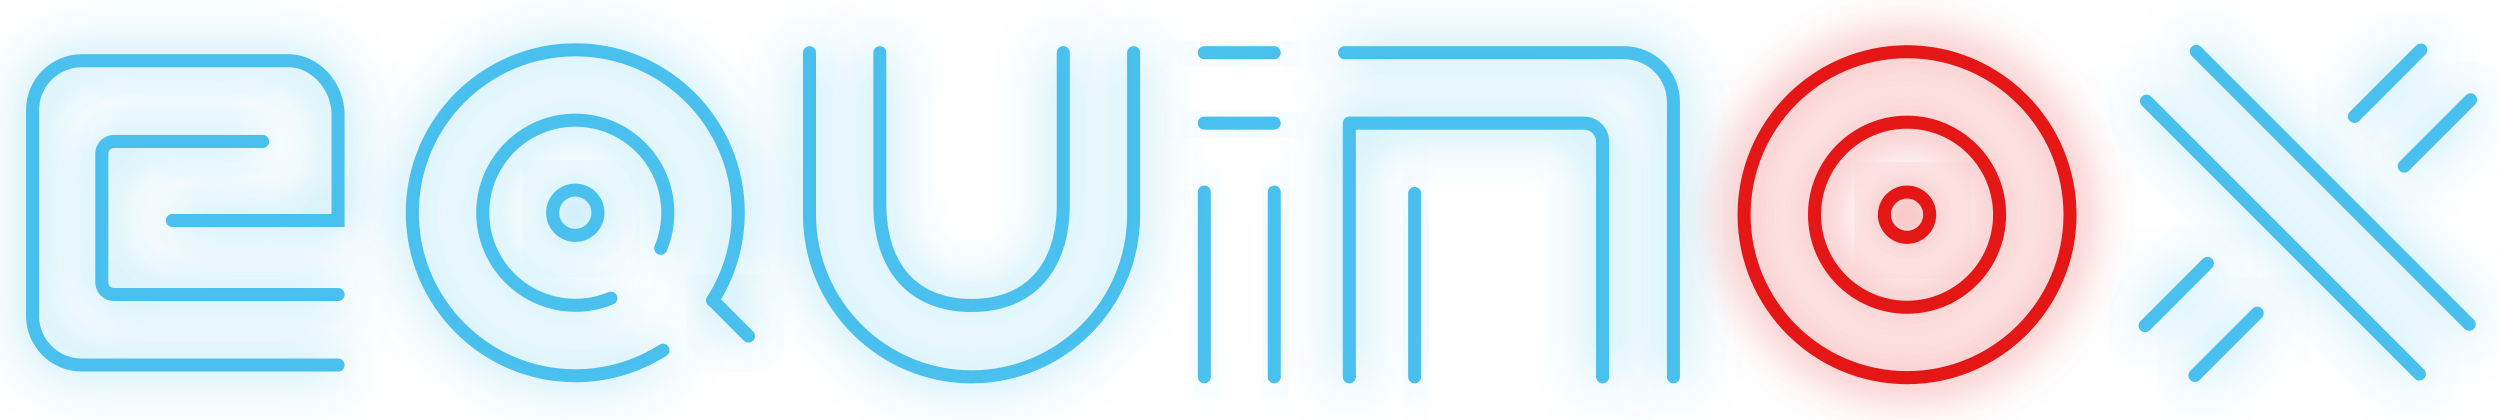
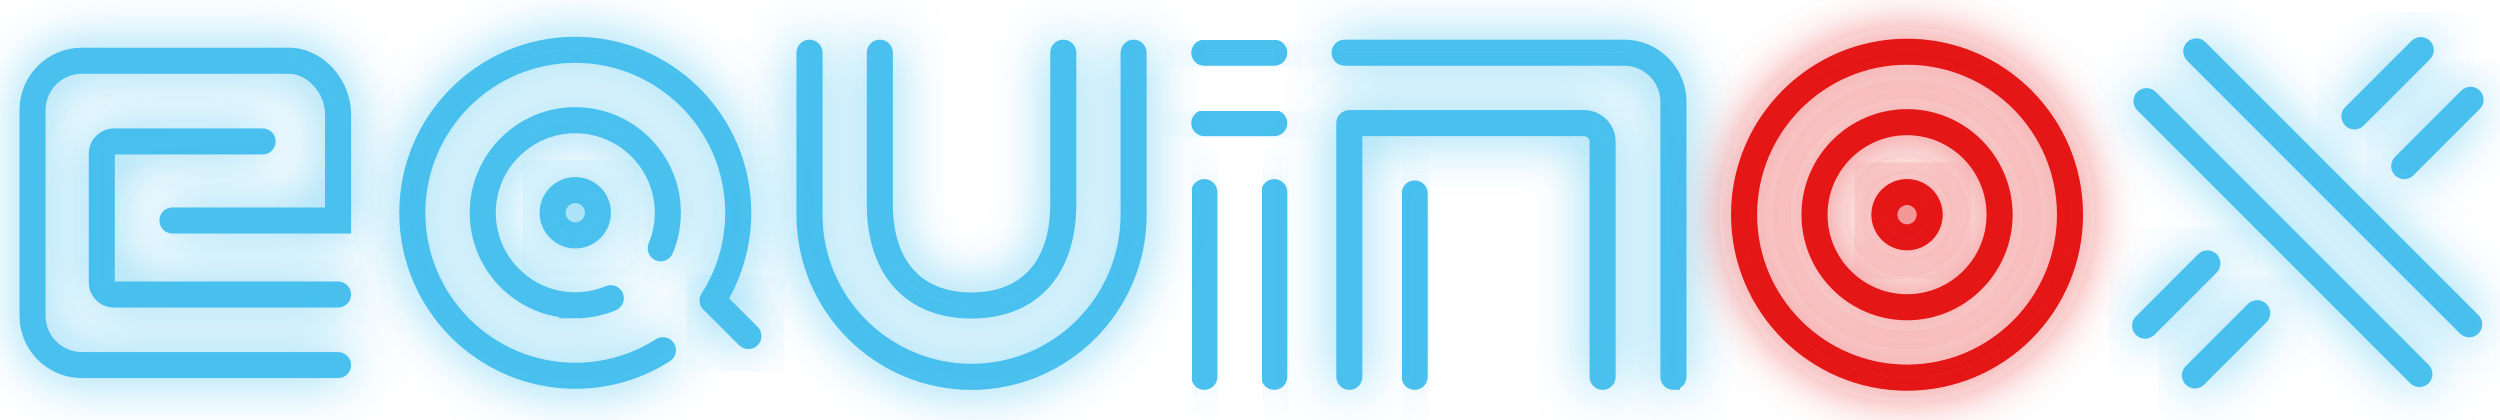
<svg xmlns="http://www.w3.org/2000/svg" id="Capa_1" version="1.1" viewBox="0 0 575.42 96.61">
  <defs>
    <style>
      .st0 {
-         fill: #e41513;
+         stroke: #e41513;
+         stroke-width: 3px;
+         fill: none;
      }

      .st1 {
-         fill: #48c0ee;
-       }
- 
-       .st2 {
+         stroke: #48c0ee;
+         stroke-width: 3px;
        fill: none;
-         stroke: #48c0ee;
-         stroke-linecap: round;
-         stroke-linejoin: round;
-         stroke-width: 3px;
      }
    </style>
    <filter id="glow" x="-40%" y="-40%" width="200%" height="200%">
      <feDropShadow dx="0" dy="0" stdDeviation="6" flood-color="#48c0ee" flood-opacity="0.8" />
    </filter>
    <filter id="glow-accent" x="-40%" y="-40%" width="200%" height="200%">
      <feDropShadow dx="0" dy="0" stdDeviation="6" flood-color="#e41513" flood-opacity="0.8" />
    </filter>
  </defs>
-   <path class="st1" filter="url(#glow)" d="M293.29,13.63h-16.1c-.83,0-1.5-.67-1.5-1.5s.67-1.5,1.5-1.5h16.1c.83,0,1.5.67,1.5,1.5s-.67,1.5-1.5,1.5Z" />
-   <path class="st1" filter="url(#glow)" d="M293.29,29.84h-16.1c-.83,0-1.5-.67-1.5-1.5s.67-1.5,1.5-1.5h16.1c.83,0,1.5.67,1.5,1.5s-.67,1.5-1.5,1.5Z" />
-   <path class="st1" filter="url(#glow)" d="M277.2,88.24c-.83,0-1.5-.67-1.5-1.5v-42.53c0-.83.67-1.5,1.5-1.5s1.5.67,1.5,1.5v42.53c0,.83-.67,1.5-1.5,1.5Z" />
-   <path class="st1" filter="url(#glow)" d="M293.29,88.24c-.83,0-1.5-.67-1.5-1.5v-42.53c0-.83.67-1.5,1.5-1.5s1.5.67,1.5,1.5v42.53c0,.83-.67,1.5-1.5,1.5Z" />
-   <path class="st1" filter="url(#glow)" d="M325.61,88.24c-.83,0-1.5-.67-1.5-1.5v-42.22c0-.83.67-1.5,1.5-1.5s1.5.67,1.5,1.5v42.22c0,.83-.67,1.5-1.5,1.5Z" />
-   <path class="st1" filter="url(#glow)" d="M385.17,88.24c-.83,0-1.5-.67-1.5-1.5V23.47c0-5.42-4.41-9.84-9.84-9.84h-64.35c-.83,0-1.5-.67-1.5-1.5s.67-1.5,1.5-1.5h64.35c7.08,0,12.84,5.76,12.84,12.84v63.26c0,.83-.67,1.5-1.5,1.5Z" />
-   <path class="st1" filter="url(#glow)" d="M368.87,88.24c-.83,0-1.5-.67-1.5-1.5v-54.12c0-1.53-1.26-2.78-2.8-2.78h-52.5v56.9c0,.83-.67,1.5-1.5,1.5s-1.5-.67-1.5-1.5V28.34c0-.83.67-1.5,1.5-1.5h54c3.2,0,5.8,2.59,5.8,5.78v54.12c0,.83-.67,1.5-1.5,1.5Z" />
-   <path class="st2" filter="url(#glow)" d="M310.57,29.4" />
-   <path class="st2" filter="url(#glow)" d="M309.48,86.74" />
-   <path class="st1" filter="url(#glow)" d="M223.62,88.24c-21.4,0-38.8-17.41-38.8-38.8V12.13c0-.83.67-1.5,1.5-1.5s1.5.67,1.5,1.5v37.3c0,19.74,16.06,35.8,35.8,35.8s35.8-16.06,35.8-35.8V12.13c0-.83.67-1.5,1.5-1.5s1.5.67,1.5,1.5v37.3c0,21.39-17.41,38.8-38.8,38.8Z" />
-   <path class="st1" filter="url(#glow)" d="M223.62,71.82c-14.15,0-22.61-9.28-22.61-24.83V12.13c0-.83.67-1.5,1.5-1.5s1.5.67,1.5,1.5v34.85c0,13.88,7.15,21.83,19.61,21.83s19.61-7.96,19.61-21.83V12.13c0-.83.67-1.5,1.5-1.5s1.5.67,1.5,1.5v34.85c0,15.55-8.45,24.83-22.61,24.83Z" />
-   <path class="st0" filter="url(#glow-accent)" d="M438.94,88.43c-21.51,0-39.01-17.5-39.01-39.01s17.5-39.01,39.01-39.01,39.01,17.5,39.01,39.01-17.5,39.01-39.01,39.01ZM438.94,13.4c-19.86,0-36.01,16.16-36.01,36.01s16.16,36.01,36.01,36.01,36.01-16.16,36.01-36.01-16.16-36.01-36.01-36.01Z" />
-   <path class="st0" filter="url(#glow-accent)" d="M438.94,72.22c-12.57,0-22.8-10.23-22.8-22.8s10.23-22.8,22.8-22.8,22.8,10.23,22.8,22.8-10.23,22.8-22.8,22.8ZM438.94,29.62c-10.92,0-19.8,8.88-19.8,19.8s8.88,19.8,19.8,19.8,19.8-8.88,19.8-19.8-8.88-19.8-19.8-19.8Z" />
-   <path class="st0" filter="url(#glow-accent)" d="M438.94,56.13c-3.7,0-6.71-3.01-6.71-6.71s3.01-6.71,6.71-6.71,6.71,3.01,6.71,6.71-3.01,6.71-6.71,6.71ZM438.94,45.7c-2.05,0-3.71,1.67-3.71,3.71s1.67,3.71,3.71,3.71,3.71-1.67,3.71-3.71-1.67-3.71-3.71-3.71Z" />
-   <path class="st1" filter="url(#glow)" d="M132.41,87.98c-21.51,0-39.01-17.5-39.01-39.01s17.5-39.01,39.01-39.01,39.01,17.5,39.01,39.01c0,7.47-2.12,14.72-6.12,20.99-.45.7-1.37.9-2.07.46-.7-.45-.9-1.37-.46-2.07,3.69-5.78,5.65-12.48,5.65-19.37,0-19.86-16.16-36.01-36.01-36.01s-36.01,16.16-36.01,36.01,16.16,36.01,36.01,36.01c6.89,0,13.59-1.95,19.37-5.65.7-.45,1.62-.24,2.07.46.45.7.24,1.63-.46,2.07-6.26,4-13.52,6.12-20.98,6.12Z" />
-   <path class="st1" filter="url(#glow)" d="M132.41,71.76c-12.57,0-22.8-10.23-22.8-22.8s10.23-22.8,22.8-22.8,22.8,10.23,22.8,22.8c0,3.04-.59,5.99-1.75,8.77-.32.76-1.2,1.13-1.96.81-.76-.32-1.13-1.2-.81-1.96,1.01-2.41,1.52-4.97,1.52-7.61,0-10.92-8.88-19.8-19.8-19.8s-19.8,8.88-19.8,19.8,8.88,19.8,19.8,19.8c2.64,0,5.2-.51,7.61-1.52.76-.32,1.64.04,1.96.81.32.76-.04,1.64-.81,1.96-2.78,1.16-5.73,1.75-8.77,1.75Z" />
-   <path class="st1" filter="url(#glow)" d="M132.41,55.68c-3.7,0-6.71-3.01-6.71-6.71s3.01-6.71,6.71-6.71,6.71,3.01,6.71,6.71-3.01,6.71-6.71,6.71ZM132.41,45.25c-2.05,0-3.71,1.67-3.71,3.71s1.67,3.71,3.71,3.71,3.71-1.67,3.71-3.71-1.67-3.71-3.71-3.71Z" />
-   <path class="st1" filter="url(#glow)" d="M568.33,76.14c-.38,0-.77-.15-1.06-.44l-62.81-62.81c-.59-.59-.59-1.54,0-2.12.59-.59,1.54-.59,2.12,0l62.81,62.81c.59.59.59,1.54,0,2.12-.29.29-.68.44-1.06.44Z" />
-   <path class="st2" filter="url(#glow)" d="M541.5,50" />
-   <path class="st1" filter="url(#glow)" d="M556.87,87.59c-.38,0-.77-.15-1.06-.44l-62.81-62.81c-.59-.59-.59-1.54,0-2.12.59-.59,1.54-.59,2.12,0l62.81,62.81c.59.59.59,1.54,0,2.12-.29.29-.68.44-1.06.44Z" />
-   <path class="st2" filter="url(#glow)" d="M521.73,50" />
-   <path class="st1" filter="url(#glow)" d="M553.37,39.74c-.38,0-.77-.15-1.06-.44-.59-.59-.59-1.54,0-2.12l15.27-15.27c.59-.59,1.54-.59,2.12,0s.59,1.54,0,2.12l-15.27,15.27c-.29.29-.68.44-1.06.44Z" />
-   <path class="st2" filter="url(#glow)" d="M530.16,59.27" />
-   <path class="st1" filter="url(#glow)" d="M541.91,28.29c-.38,0-.77-.15-1.06-.44-.59-.59-.59-1.54,0-2.12l15.27-15.27c.59-.59,1.54-.59,2.12,0,.59.59.59,1.54,0,2.12l-15.27,15.27c-.29.29-.68.44-1.06.44Z" />
-   <path class="st1" filter="url(#glow)" d="M505.2,87.91c-.38,0-.77-.15-1.06-.44-.59-.59-.59-1.54,0-2.12l14.33-14.33c.59-.59,1.54-.59,2.12,0,.59.59.59,1.54,0,2.12l-14.33,14.33c-.29.29-.68.44-1.06.44Z" />
-   <path class="st1" filter="url(#glow)" d="M493.74,76.46c-.38,0-.77-.15-1.06-.44-.59-.59-.59-1.54,0-2.12l14.33-14.33c.59-.59,1.54-.59,2.12,0s.59,1.54,0,2.12l-14.33,14.33c-.29.29-.68.44-1.06.44Z" />
-   <path class="st1" filter="url(#glow)" d="M172.26,78.85c-.38,0-.77-.15-1.06-.44l-8.21-8.21c-.59-.59-.59-1.54,0-2.12.59-.59,1.54-.59,2.12,0l8.21,8.21c.59.59.59,1.54,0,2.12-.29.29-.68.44-1.06.44Z" />
-   <path class="st2" filter="url(#glow)" d="M530.16,39.5" />
-   <path class="st1" filter="url(#glow)" d="M77.81,69.29H26.26c-2.39,0-4.33-1.94-4.33-4.33v-29.57c0-2.39,1.94-4.33,4.33-4.33h34.19c.83,0,1.5.67,1.5,1.5s-.67,1.5-1.5,1.5H26.26c-.74,0-1.33.6-1.33,1.33v29.57c0,.74.6,1.33,1.33,1.33h51.55c.83,0,1.5.67,1.5,1.5s-.67,1.5-1.5,1.5Z" />
-   <path class="st1" filter="url(#glow)" d="M77.81,85.52H18.83c-7.08,0-12.84-5.76-12.84-12.84V25.32c0-7.08,5.76-12.84,12.84-12.84h47.64c6.84,0,12.84,6.47,12.84,13.84v25.93h-39.62c-.83,0-1.5-.67-1.5-1.5s.67-1.5,1.5-1.5h36.62v-22.93c0-5.67-4.69-10.84-9.84-10.84H18.83c-5.42,0-9.84,4.41-9.84,9.84v47.37c0,5.43,4.41,9.84,9.84,9.84h58.98c.83,0,1.5.67,1.5,1.5s-.67,1.5-1.5,1.5Z" />
+   <g id="I">
+     <path class="st1" filter="url(#glow)" d="M293.29,13.63h-16.1c-.83,0-1.5-.67-1.5-1.5s.67-1.5,1.5-1.5h16.1c.83,0,1.5.67,1.5,1.5s-.67,1.5-1.5,1.5Z" />
+     <path class="st1" filter="url(#glow)" d="M293.29,29.84h-16.1c-.83,0-1.5-.67-1.5-1.5s.67-1.5,1.5-1.5h16.1c.83,0,1.5.67,1.5,1.5s-.67,1.5-1.5,1.5Z" />
+     <path class="st1" filter="url(#glow)" d="M277.2,88.24c-.83,0-1.5-.67-1.5-1.5v-42.53c0-.83.67-1.5,1.5-1.5s1.5.67,1.5,1.5v42.53c0,.83-.67,1.5-1.5,1.5Z" />
+     <path class="st1" filter="url(#glow)" d="M293.29,88.24c-.83,0-1.5-.67-1.5-1.5v-42.53c0-.83.67-1.5,1.5-1.5s1.5.67,1.5,1.5v42.53c0,.83-.67,1.5-1.5,1.5Z" />
+   </g>
+   <g id="N">
+     <path class="st1" filter="url(#glow)" d="M325.61,88.24c-.83,0-1.5-.67-1.5-1.5v-42.22c0-.83.67-1.5,1.5-1.5s1.5.67,1.5,1.5v42.22c0,.83-.67,1.5-1.5,1.5Z" />
+     <path class="st1" filter="url(#glow)" d="M385.17,88.24c-.83,0-1.5-.67-1.5-1.5V23.47c0-5.42-4.41-9.84-9.84-9.84h-64.35c-.83,0-1.5-.67-1.5-1.5s.67-1.5,1.5-1.5h64.35c7.08,0,12.84,5.76,12.84,12.84v63.26c0,.83-.67,1.5-1.5,1.5Z" />
+     <path class="st1" filter="url(#glow)" d="M368.87,88.24c-.83,0-1.5-.67-1.5-1.5v-54.12c0-1.53-1.26-2.78-2.8-2.78h-52.5v56.9c0,.83-.67,1.5-1.5,1.5s-1.5-.67-1.5-1.5V28.34c0-.83.67-1.5,1.5-1.5h54c3.2,0,5.8,2.59,5.8,5.78v54.12c0,.83-.67,1.5-1.5,1.5Z" />
+   </g>
+   <g id="U">
+     <path class="st1" filter="url(#glow)" d="M223.62,88.24c-21.4,0-38.8-17.41-38.8-38.8V12.13c0-.83.67-1.5,1.5-1.5s1.5.67,1.5,1.5v37.3c0,19.74,16.06,35.8,35.8,35.8s35.8-16.06,35.8-35.8V12.13c0-.83.67-1.5,1.5-1.5s1.5.67,1.5,1.5v37.3c0,21.39-17.41,38.8-38.8,38.8Z" />
+     <path class="st1" filter="url(#glow)" d="M223.62,71.82c-14.15,0-22.61-9.28-22.61-24.83V12.13c0-.83.67-1.5,1.5-1.5s1.5.67,1.5,1.5v34.85c0,13.88,7.15,21.83,19.61,21.83s19.61-7.96,19.61-21.83V12.13c0-.83.67-1.5,1.5-1.5s1.5.67,1.5,1.5v34.85c0,15.55-8.45,24.83-22.61,24.83Z" />
+   </g>
+   <g id="O">
+     <path class="st0" filter="url(#glow-accent)" d="M438.94,88.43c-21.51,0-39.01-17.5-39.01-39.01s17.5-39.01,39.01-39.01,39.01,17.5,39.01,39.01-17.5,39.01-39.01,39.01ZM438.94,13.4c-19.86,0-36.01,16.16-36.01,36.01s16.16,36.01,36.01,36.01,36.01-16.16,36.01-36.01-16.16-36.01-36.01-36.01Z" />
+     <path class="st0" filter="url(#glow-accent)" d="M438.94,72.22c-12.57,0-22.8-10.23-22.8-22.8s10.23-22.8,22.8-22.8,22.8,10.23,22.8,22.8-10.23,22.8-22.8,22.8ZM438.94,29.62c-10.92,0-19.8,8.88-19.8,19.8s8.88,19.8,19.8,19.8,19.8-8.88,19.8-19.8-8.88-19.8-19.8-19.8Z" />
+     <path class="st0" filter="url(#glow-accent)" d="M438.94,56.13c-3.7,0-6.71-3.01-6.71-6.71s3.01-6.71,6.71-6.71,6.71,3.01,6.71,6.71-3.01,6.71-6.71,6.71ZM438.94,45.7c-2.05,0-3.71,1.67-3.71,3.71s1.67,3.71,3.71,3.71,3.71-1.67,3.71-3.71-1.67-3.71-3.71-3.71Z" />
+   </g>
+   <g id="Q">
+     <path class="st1" filter="url(#glow)" d="M132.41,87.98c-21.51,0-39.01-17.5-39.01-39.01s17.5-39.01,39.01-39.01,39.01,17.5,39.01,39.01c0,7.47-2.12,14.72-6.12,20.99-.45.7-1.37.9-2.07.46-.7-.45-.9-1.37-.46-2.07,3.69-5.78,5.65-12.48,5.65-19.37,0-19.86-16.16-36.01-36.01-36.01s-36.01,16.16-36.01,36.01,16.16,36.01,36.01,36.01c6.89,0,13.59-1.95,19.37-5.65.7-.45,1.62-.24,2.07.46.45.7.24,1.63-.46,2.07-6.26,4-13.52,6.12-20.98,6.12Z" />
+     <path class="st1" filter="url(#glow)" d="M132.41,71.76c-12.57,0-22.8-10.23-22.8-22.8s10.23-22.8,22.8-22.8,22.8,10.23,22.8,22.8c0,3.04-.59,5.99-1.75,8.77-.32.76-1.2,1.13-1.96.81-.76-.32-1.13-1.2-.81-1.96,1.01-2.41,1.52-4.97,1.52-7.61,0-10.92-8.88-19.8-19.8-19.8s-19.8,8.88-19.8,19.8,8.88,19.8,19.8,19.8c2.64,0,5.2-.51,7.61-1.52.76-.32,1.64.04,1.96.81.32.76-.04,1.64-.81,1.96-2.78,1.16-5.73,1.75-8.77,1.75Z" />
+     <path class="st1" filter="url(#glow)" d="M132.41,55.68c-3.7,0-6.71-3.01-6.71-6.71s3.01-6.71,6.71-6.71,6.71,3.01,6.71,6.71-3.01,6.71-6.71,6.71ZM132.41,45.25c-2.05,0-3.71,1.67-3.71,3.71s1.67,3.71,3.71,3.71,3.71-1.67,3.71-3.71-1.67-3.71-3.71-3.71Z" />
+     <path class="st1" filter="url(#glow)" d="M172.26,78.85c-.38,0-.77-.15-1.06-.44l-8.21-8.21c-.59-.59-.59-1.54,0-2.12.59-.59,1.54-.59,2.12,0l8.21,8.21c.59.59.59,1.54,0,2.12-.29.29-.68.44-1.06.44Z" />
+   </g>
+   <g id="X">
+     <path class="st1" filter="url(#glow)" d="M568.33,76.14c-.38,0-.77-.15-1.06-.44l-62.81-62.81c-.59-.59-.59-1.54,0-2.12.59-.59,1.54-.59,2.12,0l62.81,62.81c.59.59.59,1.54,0,2.12-.29.29-.68.44-1.06.44Z" />
+     <path class="st1" filter="url(#glow)" d="M556.87,87.59c-.38,0-.77-.15-1.06-.44l-62.81-62.81c-.59-.59-.59-1.54,0-2.12.59-.59,1.54-.59,2.12,0l62.81,62.81c.59.59.59,1.54,0,2.12-.29.29-.68.44-1.06.44Z" />
+     <path class="st1" filter="url(#glow)" d="M553.37,39.74c-.38,0-.77-.15-1.06-.44-.59-.59-.59-1.54,0-2.12l15.27-15.27c.59-.59,1.54-.59,2.12,0s.59,1.54,0,2.12l-15.27,15.27c-.29.29-.68.44-1.06.44Z" />
+     <path class="st1" filter="url(#glow)" d="M541.91,28.29c-.38,0-.77-.15-1.06-.44-.59-.59-.59-1.54,0-2.12l15.27-15.27c.59-.59,1.54-.59,2.12,0,.59.59.59,1.54,0,2.12l-15.27,15.27c-.29.29-.68.44-1.06.44Z" />
+     <path class="st1" filter="url(#glow)" d="M505.2,87.91c-.38,0-.77-.15-1.06-.44-.59-.59-.59-1.54,0-2.12l14.33-14.33c.59-.59,1.54-.59,2.12,0,.59.59.59,1.54,0,2.12l-14.33,14.33c-.29.29-.68.44-1.06.44Z" />
+     <path class="st1" filter="url(#glow)" d="M493.74,76.46c-.38,0-.77-.15-1.06-.44-.59-.59-.59-1.54,0-2.12l14.33-14.33c.59-.59,1.54-.59,2.12,0s.59,1.54,0,2.12l-14.33,14.33c-.29.29-.68.44-1.06.44Z" />
+   </g>
+   <g id="E">
+     <path class="st1" filter="url(#glow)" d="M77.81,69.29H26.26c-2.39,0-4.33-1.94-4.33-4.33v-29.57c0-2.39,1.94-4.33,4.33-4.33h34.19c.83,0,1.5.67,1.5,1.5s-.67,1.5-1.5,1.5H26.26c-.74,0-1.33.6-1.33,1.33v29.57c0,.74.6,1.33,1.33,1.33h51.55c.83,0,1.5.67,1.5,1.5s-.67,1.5-1.5,1.5Z" />
+     <path class="st1" filter="url(#glow)" d="M77.81,85.52H18.83c-7.08,0-12.84-5.76-12.84-12.84V25.32c0-7.08,5.76-12.84,12.84-12.84h47.64c6.84,0,12.84,6.47,12.84,13.84v25.93h-39.62c-.83,0-1.5-.67-1.5-1.5s.67-1.5,1.5-1.5h36.62v-22.93c0-5.67-4.69-10.84-9.84-10.84H18.83c-5.42,0-9.84,4.41-9.84,9.84v47.37c0,5.43,4.41,9.84,9.84,9.84h58.98c.83,0,1.5.67,1.5,1.5s-.67,1.5-1.5,1.5Z" />
+   </g>
</svg>
